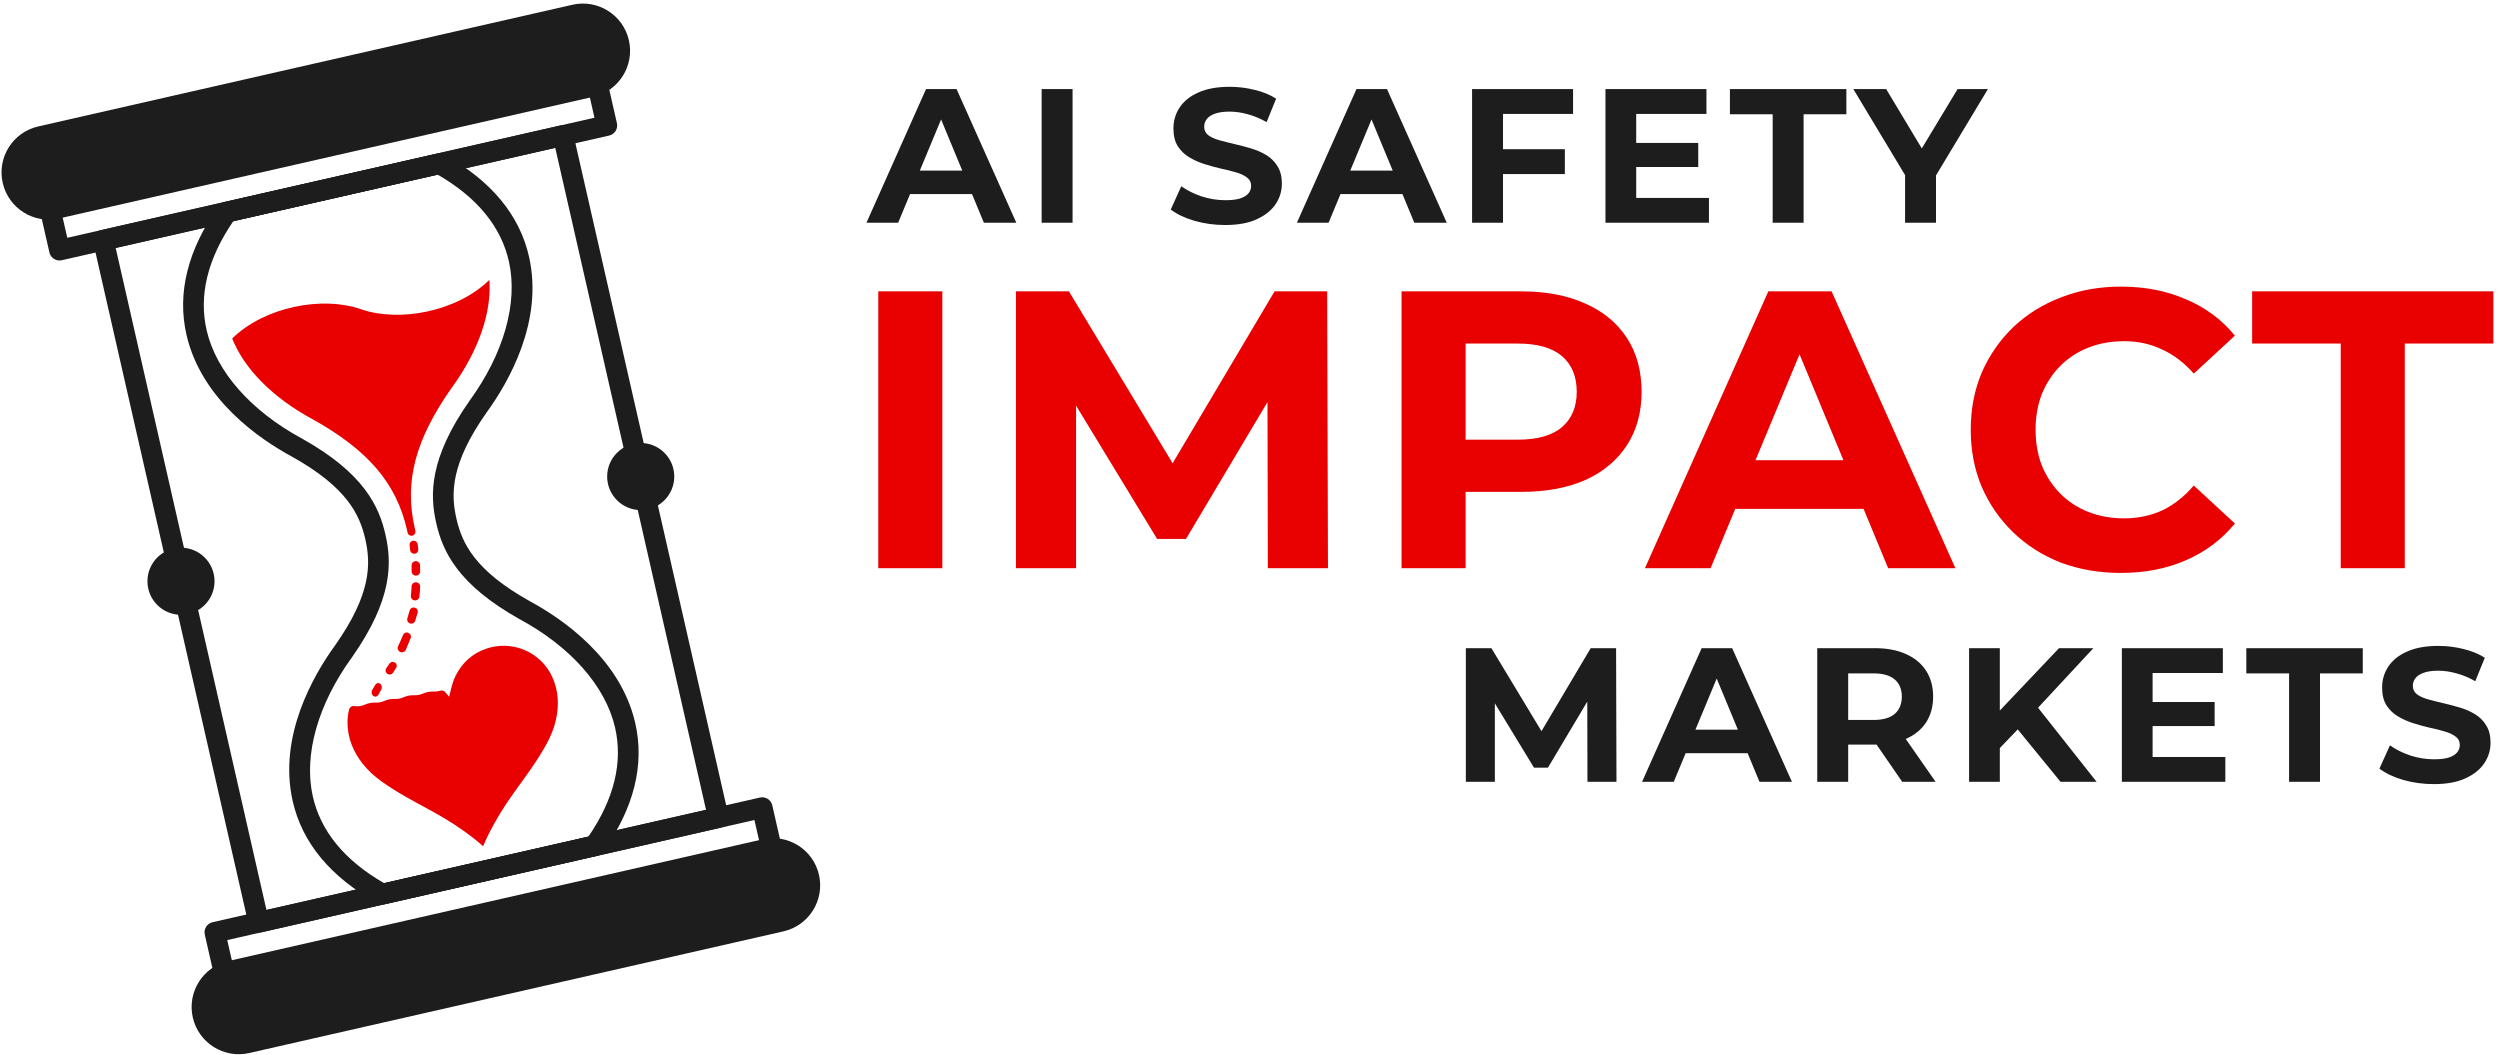
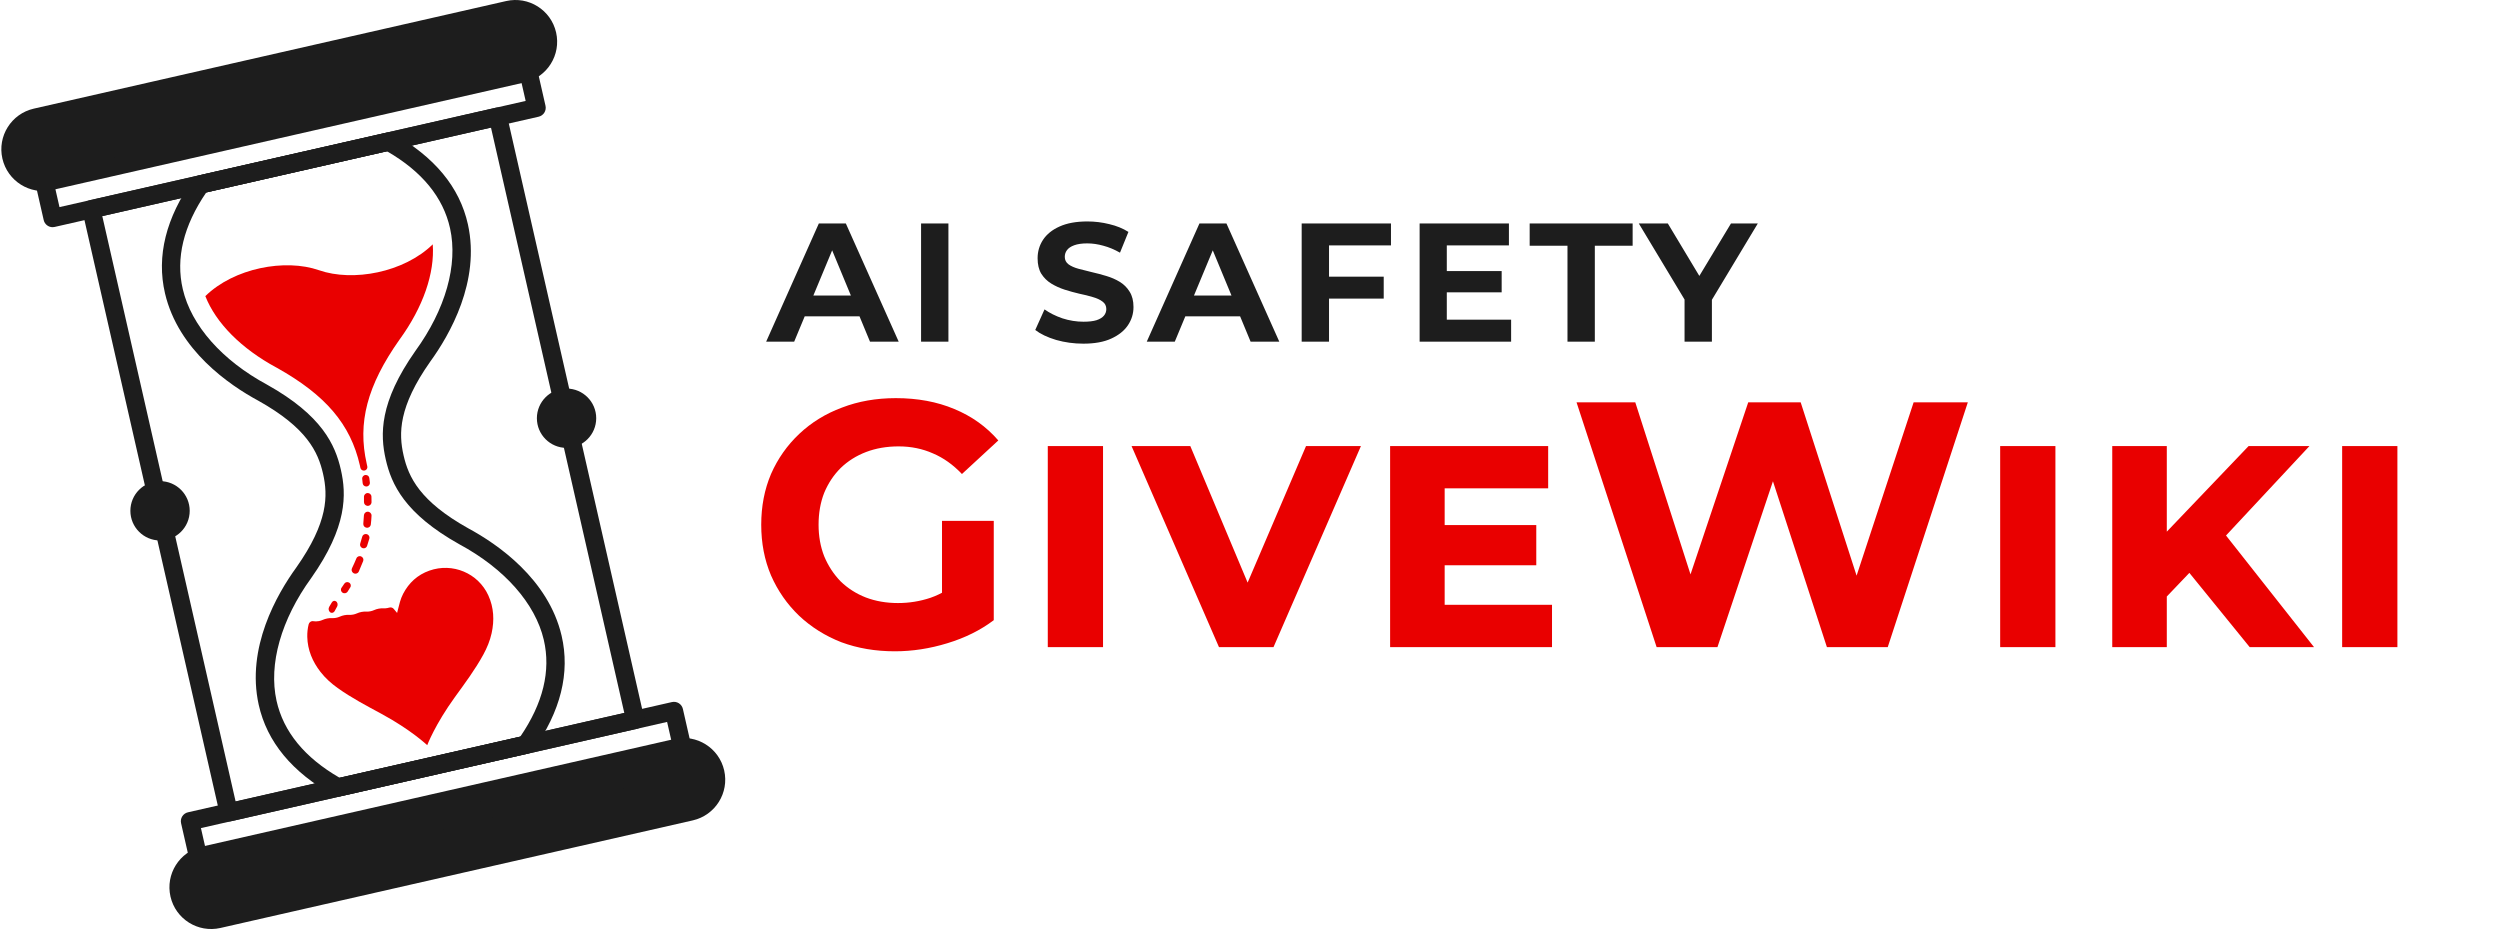
- <svg xmlns="http://www.w3.org/2000/svg" width="550" height="232" viewBox="0 0 550 232" fill="none">
-   <path d="M130.544 21.287L13.02 48.055C7.431 49.328 1.868 45.829 0.595 40.24C-0.678 34.651 2.821 29.088 8.41 27.815L125.934 1.047C131.523 -0.226 137.086 3.273 138.359 8.862C139.633 14.451 136.134 20.014 130.544 21.287Z" fill="#1D1D1D" />
-   <path d="M167.755 184.658L50.23 211.426C44.641 212.699 41.142 218.262 42.415 223.851C43.688 229.44 49.251 232.939 54.84 231.666L172.364 204.898C177.953 203.625 181.452 198.062 180.179 192.473C178.907 186.884 173.344 183.385 167.755 184.658Z" fill="#1D1D1D" />
-   <path d="M13.087 57.309C12.05 57.309 11.112 56.594 10.872 55.54L7.842 42.239C7.708 41.651 7.814 41.034 8.134 40.523C8.455 40.012 8.966 39.65 9.554 39.516L129.97 12.089C130.556 11.957 131.176 12.061 131.686 12.381C132.196 12.702 132.558 13.213 132.692 13.801L135.721 27.102C136 28.326 135.233 29.545 134.009 29.824L13.593 57.251C13.424 57.29 13.254 57.309 13.087 57.309ZM12.781 43.446L14.801 52.313L130.783 25.896L128.763 17.029L12.781 43.446Z" fill="#1D1D1D" />
-   <path d="M50.297 220.68C49.26 220.68 48.322 219.965 48.082 218.911L45.052 205.609C44.918 205.021 45.024 204.404 45.344 203.894C45.665 203.383 46.176 203.021 46.764 202.887L167.18 175.46C167.767 175.328 168.385 175.431 168.896 175.752C169.406 176.073 169.768 176.584 169.902 177.172L172.931 190.473C173.21 191.697 172.443 192.916 171.219 193.195L50.803 220.622C50.634 220.662 50.464 220.68 50.297 220.68ZM49.992 206.817L52.012 215.685L167.994 189.268L165.974 180.401L49.992 206.817Z" fill="#1D1D1D" />
-   <path d="M56.908 205.183C56.483 205.183 56.063 205.064 55.698 204.834C55.188 204.513 54.825 204.002 54.691 203.414L20.51 53.344C20.231 52.12 20.998 50.901 22.222 50.622L123.361 27.586C123.948 27.453 124.566 27.558 125.077 27.878C125.587 28.199 125.949 28.71 126.083 29.298L160.264 179.368C160.543 180.592 159.776 181.811 158.552 182.09L57.413 205.126C57.246 205.164 57.077 205.183 56.908 205.183ZM25.449 54.551L58.62 200.188L155.325 178.162L122.154 32.525L25.449 54.551Z" fill="#1D1D1D" />
-   <path d="M140.957 112.22C145.033 112.22 148.338 108.915 148.338 104.839C148.338 100.763 145.033 97.458 140.957 97.458C136.881 97.458 133.576 100.763 133.576 104.839C133.576 108.915 136.881 112.22 140.957 112.22Z" fill="#1D1D1D" />
-   <path d="M39.818 135.256C43.894 135.256 47.199 131.951 47.199 127.875C47.199 123.799 43.894 120.494 39.818 120.494C35.742 120.494 32.437 123.799 32.437 127.875C32.437 131.951 35.742 135.256 39.818 135.256Z" fill="#1D1D1D" />
-   <path d="M84.146 198.979C83.763 198.979 83.383 198.882 83.044 198.694C72.699 192.959 66.414 185.36 64.362 176.11C61.222 161.952 68.893 148.626 73.745 141.944C81.665 130.683 81.612 124.086 80.371 118.639C79.13 113.192 76.322 107.222 64.276 100.485C57.038 96.579 44.353 87.891 41.053 73.77C38.896 64.543 41.271 54.971 48.112 45.322C48.435 44.865 48.916 44.544 49.462 44.42L96.126 33.792C96.671 33.67 97.244 33.749 97.734 34.021C108.078 39.756 114.364 47.355 116.417 56.606C119.557 70.764 111.886 84.089 107.034 90.772C99.113 102.034 99.167 108.63 100.408 114.077C101.648 119.524 104.457 125.494 116.503 132.231C123.741 136.137 136.425 144.825 139.726 158.946C141.883 168.173 139.508 177.744 132.668 187.394C132.345 187.851 131.863 188.172 131.318 188.296L84.654 198.924C84.484 198.96 84.314 198.979 84.146 198.979ZM51.327 48.657C45.65 56.951 43.682 65.048 45.479 72.734C47.594 81.781 55.243 90.443 66.464 96.499C80.127 104.14 83.4 111.467 84.803 117.628C86.206 123.789 86.429 131.811 77.443 144.587C69.931 154.934 66.788 166.054 68.8 175.125C70.509 182.831 75.789 189.276 84.498 194.294L129.447 184.056C135.124 175.762 137.092 167.665 135.295 159.979C133.18 150.932 125.531 142.27 114.309 136.214C100.646 128.572 97.373 121.246 95.971 115.085C94.567 108.924 94.344 100.904 103.331 88.126C110.843 77.78 113.986 66.66 111.975 57.589C110.265 49.883 104.985 43.437 96.276 38.419L51.327 48.657Z" fill="#1D1D1D" />
-   <path d="M121.504 148.941C118.971 143.374 112.595 140.714 106.83 142.758C103.882 143.803 101.733 145.774 100.289 148.543C99.621 149.822 99.325 151.22 98.97 152.598C98.918 152.797 98.799 153.285 98.799 153.285C98.799 153.285 98.478 152.896 98.346 152.741C98.215 152.585 98.085 152.429 97.955 152.273C97.681 151.943 97.236 151.834 96.825 151.96C96.68 152.004 96.531 152.041 96.377 152.071C96.045 152.134 95.718 152.156 95.406 152.141C94.6 152.103 93.783 152.258 93.048 152.59C92.763 152.719 92.451 152.818 92.119 152.881C91.786 152.945 91.458 152.967 91.145 152.952C90.34 152.913 89.523 153.07 88.788 153.401C88.503 153.53 88.191 153.629 87.859 153.692C87.526 153.756 87.199 153.778 86.886 153.763C86.08 153.724 85.263 153.882 84.527 154.213C84.243 154.341 83.931 154.44 83.6 154.503C83.267 154.567 82.94 154.589 82.627 154.574C81.822 154.535 81.004 154.692 80.269 155.024C79.985 155.152 79.673 155.252 79.342 155.315C78.844 155.41 78.358 155.412 77.915 155.336C77.397 155.247 76.912 155.621 76.787 156.131C76.543 157.125 76.426 158.167 76.451 159.242C76.53 162.501 77.746 165.392 79.74 167.959C80.943 169.507 82.418 170.826 84.013 171.966C87.451 174.422 91.188 176.373 94.888 178.378C102.302 182.394 106.235 186.139 106.292 186.189C106.322 186.118 108.246 181.04 113.189 174.21C115.672 170.781 118.211 167.384 120.25 163.655C121.167 161.979 121.906 160.199 122.315 158.334C123.022 155.116 122.871 151.946 121.504 148.941Z" fill="#E90000" />
-   <path d="M86.814 145.715C86.809 145.712 86.803 145.709 86.798 145.707C86.399 145.508 85.91 145.635 85.668 146.002C85.505 146.249 84.993 146.993 84.993 146.993C84.989 146.999 84.985 147.005 84.98 147.011C84.693 147.419 84.808 147.978 85.233 148.248C85.66 148.518 86.231 148.393 86.497 147.97C86.673 147.69 86.895 147.334 87.16 146.907C87.421 146.487 87.262 145.938 86.814 145.715Z" fill="#E90000" />
-   <path d="M83.594 150.395C83.59 150.391 83.584 150.389 83.58 150.386C83.226 150.159 82.783 150.283 82.556 150.674C82.404 150.937 81.926 151.729 81.926 151.729C81.922 151.735 81.918 151.742 81.914 151.748C81.646 152.182 81.736 152.791 82.113 153.095C82.49 153.4 83.007 153.28 83.257 152.829C83.422 152.53 83.63 152.152 83.878 151.695C84.121 151.248 83.992 150.649 83.594 150.395Z" fill="#E90000" />
-   <path d="M89.924 139.264C89.915 139.259 89.906 139.255 89.897 139.25C89.436 139.015 88.876 139.218 88.678 139.696C88.341 140.511 87.974 141.334 87.573 142.167C87.395 142.536 87.484 142.975 87.783 143.255C87.788 143.26 87.793 143.264 87.798 143.269C88.266 143.706 89.029 143.542 89.283 142.954C89.664 142.073 90.022 141.217 90.356 140.378C90.527 139.952 90.335 139.471 89.924 139.264Z" fill="#E90000" />
-   <path d="M91.143 133.663L91.12 133.66C90.664 133.595 90.233 133.882 90.115 134.327C89.965 134.892 89.802 135.459 89.62 136.03C89.493 136.43 89.661 136.863 90.024 137.074C90.031 137.078 90.037 137.082 90.044 137.085C90.531 137.366 91.157 137.13 91.334 136.596C91.534 135.994 91.719 135.399 91.889 134.807C92.04 134.28 91.686 133.741 91.143 133.663Z" fill="#E90000" />
-   <path d="M107.668 61.576C100.518 68.576 87.824 70.961 79.381 68.019C70.938 65.076 58.237 67.464 51.087 74.463C53.719 81.139 60.003 87.504 68.767 92.231L68.863 92.279C81.023 99.085 87.208 106.343 89.532 116.548C89.58 116.757 89.623 116.965 89.664 117.173C89.746 117.59 90.121 117.883 90.545 117.869C90.551 117.869 90.557 117.869 90.563 117.868C91.101 117.85 91.489 117.35 91.382 116.823C91.338 116.604 91.291 116.383 91.239 116.159C88.915 105.954 91.346 96.734 99.359 85.333L99.425 85.248C105.279 77.191 108.187 68.733 107.668 61.576Z" fill="#E90000" />
-   <path d="M91.456 123.452C90.943 123.468 90.543 123.896 90.555 124.408C90.565 124.832 90.565 125.256 90.556 125.681C90.546 126.179 90.922 126.601 91.418 126.642C91.966 126.687 92.434 126.256 92.438 125.706C92.441 125.256 92.433 124.8 92.415 124.339C92.395 123.831 91.964 123.437 91.456 123.452Z" fill="#E90000" />
-   <path d="M91.127 121.828C91.665 121.828 92.081 121.361 92.023 120.826C91.984 120.459 91.938 120.088 91.886 119.711C91.824 119.267 91.434 118.945 90.986 118.964C90.97 118.965 90.954 118.965 90.939 118.966C90.432 118.987 90.056 119.44 90.118 119.944C90.161 120.297 90.198 120.65 90.229 121.002C90.27 121.469 90.659 121.828 91.127 121.828Z" fill="#E90000" />
-   <path d="M91.491 128.099C90.979 128.098 90.562 128.503 90.542 129.015C90.515 129.696 90.464 130.381 90.391 131.07C90.337 131.574 90.699 132.022 91.204 132.079C91.217 132.08 91.229 132.082 91.242 132.083C91.742 132.142 92.201 131.793 92.26 131.293C92.347 130.557 92.407 129.821 92.438 129.08C92.46 128.545 92.027 128.1 91.491 128.099Z" fill="#E90000" />
-   <path d="M190.622 49L203.726 19.6H210.446L223.592 49H216.452L205.7 23.044H208.388L197.594 49H190.622ZM197.174 42.7L198.98 37.534H214.1L215.948 42.7H197.174ZM229.162 49V19.6H235.966V49H229.162ZM269.538 49.504C267.186 49.504 264.932 49.196 262.776 48.58C260.62 47.936 258.884 47.11 257.568 46.102L259.878 40.978C261.138 41.874 262.622 42.616 264.33 43.204C266.066 43.764 267.816 44.044 269.58 44.044C270.924 44.044 272.002 43.918 272.814 43.666C273.654 43.386 274.27 43.008 274.662 42.532C275.054 42.056 275.25 41.51 275.25 40.894C275.25 40.11 274.942 39.494 274.326 39.046C273.71 38.57 272.898 38.192 271.89 37.912C270.882 37.604 269.762 37.324 268.53 37.072C267.326 36.792 266.108 36.456 264.876 36.064C263.672 35.672 262.566 35.168 261.558 34.552C260.55 33.936 259.724 33.124 259.08 32.116C258.464 31.108 258.156 29.82 258.156 28.252C258.156 26.572 258.604 25.046 259.5 23.674C260.424 22.274 261.796 21.168 263.616 20.356C265.464 19.516 267.774 19.096 270.546 19.096C272.394 19.096 274.214 19.32 276.006 19.768C277.798 20.188 279.38 20.832 280.752 21.7L278.652 26.866C277.28 26.082 275.908 25.508 274.536 25.144C273.164 24.752 271.82 24.556 270.504 24.556C269.188 24.556 268.11 24.71 267.27 25.018C266.43 25.326 265.828 25.732 265.464 26.236C265.1 26.712 264.918 27.272 264.918 27.916C264.918 28.672 265.226 29.288 265.842 29.764C266.458 30.212 267.27 30.576 268.278 30.856C269.286 31.136 270.392 31.416 271.596 31.696C272.828 31.976 274.046 32.298 275.25 32.662C276.482 33.026 277.602 33.516 278.61 34.132C279.618 34.748 280.43 35.56 281.046 36.568C281.69 37.576 282.012 38.85 282.012 40.39C282.012 42.042 281.55 43.554 280.626 44.926C279.702 46.298 278.316 47.404 276.468 48.244C274.648 49.084 272.338 49.504 269.538 49.504ZM285.317 49L298.421 19.6H305.141L318.287 49H311.147L300.395 23.044H303.083L292.289 49H285.317ZM291.869 42.7L293.675 37.534H308.795L310.643 42.7H291.869ZM330.157 32.83H344.269V38.29H330.157V32.83ZM330.661 49H323.857V19.6H346.075V25.06H330.661V49ZM359.46 31.444H373.614V36.736H359.46V31.444ZM359.964 43.54H375.966V49H353.202V19.6H375.42V25.06H359.964V43.54ZM389.989 49V25.144H380.581V19.6H406.201V25.144H396.793V49H389.989ZM419.116 49V36.988L420.67 41.104L407.734 19.6H414.958L424.87 36.106H420.712L430.666 19.6H437.344L424.408 41.104L425.92 36.988V49H419.116Z" fill="#1D1D1D" />
-   <path d="M322.486 172V142.6H328.114L340.63 163.348H337.648L349.954 142.6H355.54L355.624 172H349.24L349.198 152.386H350.374L340.546 168.892H337.48L327.442 152.386H328.87V172H322.486ZM361.255 172L374.359 142.6H381.079L394.225 172H387.085L376.333 146.044H379.021L368.227 172H361.255ZM367.807 165.7L369.613 160.534H384.733L386.581 165.7H367.807ZM399.796 172V142.6H412.522C415.154 142.6 417.422 143.034 419.326 143.902C421.23 144.742 422.7 145.96 423.736 147.556C424.772 149.152 425.29 151.056 425.29 153.268C425.29 155.452 424.772 157.342 423.736 158.938C422.7 160.506 421.23 161.71 419.326 162.55C417.422 163.39 415.154 163.81 412.522 163.81H403.576L406.6 160.828V172H399.796ZM418.486 172L411.136 161.332H418.402L425.836 172H418.486ZM406.6 161.584L403.576 158.392H412.144C414.244 158.392 415.812 157.944 416.848 157.048C417.884 156.124 418.402 154.864 418.402 153.268C418.402 151.644 417.884 150.384 416.848 149.488C415.812 148.592 414.244 148.144 412.144 148.144H403.576L406.6 144.91V161.584ZM439.29 165.28L438.912 157.426L452.982 142.6H460.542L447.858 156.25L444.078 160.282L439.29 165.28ZM433.2 172V142.6H439.962V172H433.2ZM453.318 172L442.86 159.19L447.312 154.36L461.256 172H453.318ZM473.068 154.444H487.222V159.736H473.068V154.444ZM473.572 166.54H489.574V172H466.81V142.6H489.028V148.06H473.572V166.54ZM503.598 172V148.144H494.19V142.6H519.81V148.144H510.402V172H503.598ZM535.446 172.504C533.094 172.504 530.84 172.196 528.684 171.58C526.528 170.936 524.792 170.11 523.476 169.102L525.786 163.978C527.046 164.874 528.53 165.616 530.238 166.204C531.974 166.764 533.724 167.044 535.488 167.044C536.832 167.044 537.91 166.918 538.722 166.666C539.562 166.386 540.178 166.008 540.57 165.532C540.962 165.056 541.158 164.51 541.158 163.894C541.158 163.11 540.85 162.494 540.234 162.046C539.618 161.57 538.806 161.192 537.798 160.912C536.79 160.604 535.67 160.324 534.438 160.072C533.234 159.792 532.016 159.456 530.784 159.064C529.58 158.672 528.474 158.168 527.466 157.552C526.458 156.936 525.632 156.124 524.988 155.116C524.372 154.108 524.064 152.82 524.064 151.252C524.064 149.572 524.512 148.046 525.408 146.674C526.332 145.274 527.704 144.168 529.524 143.356C531.372 142.516 533.682 142.096 536.454 142.096C538.302 142.096 540.122 142.32 541.914 142.768C543.706 143.188 545.288 143.832 546.66 144.7L544.56 149.866C543.188 149.082 541.816 148.508 540.444 148.144C539.072 147.752 537.728 147.556 536.412 147.556C535.096 147.556 534.018 147.71 533.178 148.018C532.338 148.326 531.736 148.732 531.372 149.236C531.008 149.712 530.826 150.272 530.826 150.916C530.826 151.672 531.134 152.288 531.75 152.764C532.366 153.212 533.178 153.576 534.186 153.856C535.194 154.136 536.3 154.416 537.504 154.696C538.736 154.976 539.954 155.298 541.158 155.662C542.39 156.026 543.51 156.516 544.518 157.132C545.526 157.748 546.338 158.56 546.954 159.568C547.598 160.576 547.92 161.85 547.92 163.39C547.92 165.042 547.458 166.554 546.534 167.926C545.61 169.298 544.224 170.404 542.376 171.244C540.556 172.084 538.246 172.504 535.446 172.504Z" fill="#1D1D1D" />
-   <path d="M193.221 125V64.1H207.315V125H193.221ZM223.508 125V64.1H235.166L261.092 107.078H254.915L280.406 64.1H291.977L292.151 125H278.927L278.84 84.371H281.276L260.918 118.562H254.567L233.774 84.371H236.732V125H223.508ZM308.34 125V64.1H334.701C340.153 64.1 344.851 64.999 348.795 66.797C352.739 68.537 355.784 71.06 357.93 74.366C360.076 77.672 361.149 81.616 361.149 86.198C361.149 90.722 360.076 94.637 357.93 97.943C355.784 101.249 352.739 103.801 348.795 105.599C344.851 107.339 340.153 108.209 334.701 108.209H316.17L322.434 101.858V125H308.34ZM322.434 103.424L316.17 96.725H333.918C338.268 96.725 341.516 95.797 343.662 93.941C345.808 92.085 346.881 89.504 346.881 86.198C346.881 82.834 345.808 80.224 343.662 78.368C341.516 76.512 338.268 75.584 333.918 75.584H316.17L322.434 68.885V103.424ZM361.888 125L389.032 64.1H402.952L430.183 125H415.393L393.121 71.234H398.689L376.33 125H361.888ZM375.46 111.95L379.201 101.249H410.521L414.349 111.95H375.46ZM466.537 126.044C461.839 126.044 457.46 125.29 453.4 123.782C449.398 122.216 445.918 120.012 442.96 117.17C440.002 114.328 437.682 110.993 436 107.165C434.376 103.337 433.564 99.132 433.564 94.55C433.564 89.968 434.376 85.763 436 81.935C437.682 78.107 440.002 74.772 442.96 71.93C445.976 69.088 449.485 66.913 453.487 65.405C457.489 63.839 461.868 63.056 466.624 63.056C471.902 63.056 476.658 63.984 480.892 65.84C485.184 67.638 488.78 70.306 491.68 73.844L482.632 82.196C480.544 79.818 478.224 78.049 475.672 76.889C473.12 75.671 470.336 75.062 467.32 75.062C464.478 75.062 461.868 75.526 459.49 76.454C457.112 77.382 455.053 78.716 453.313 80.456C451.573 82.196 450.21 84.255 449.224 86.633C448.296 89.011 447.832 91.65 447.832 94.55C447.832 97.45 448.296 100.089 449.224 102.467C450.21 104.845 451.573 106.904 453.313 108.644C455.053 110.384 457.112 111.718 459.49 112.646C461.868 113.574 464.478 114.038 467.32 114.038C470.336 114.038 473.12 113.458 475.672 112.298C478.224 111.08 480.544 109.253 482.632 106.817L491.68 115.169C488.78 118.707 485.184 121.404 480.892 123.26C476.658 125.116 471.873 126.044 466.537 126.044ZM514.958 125V75.584H495.47V64.1H548.54V75.584H529.052V125H514.958Z" fill="#E90000" />
+ <svg xmlns="http://www.w3.org/2000/svg" width="622" height="232" viewBox="0 0 622 232" fill="none">
+   <path d="M130.544 20.501L13.02 47.269C7.431 48.542 1.868 45.043 0.595 39.454C-0.678 33.865 2.821 28.302 8.41 27.029L125.934 0.261C131.523 -1.012 137.086 2.487 138.359 8.076C139.633 13.665 136.134 19.228 130.544 20.501Z" fill="#1D1D1D" />
+   <path d="M167.755 183.872L50.23 210.64C44.641 211.913 41.142 217.476 42.415 223.065C43.688 228.654 49.251 232.153 54.84 230.88L172.364 204.112C177.953 202.839 181.452 197.276 180.179 191.687C178.907 186.098 173.344 182.599 167.755 183.872Z" fill="#1D1D1D" />
+   <path d="M13.087 56.523C12.05 56.523 11.112 55.809 10.872 54.755L7.842 41.453C7.708 40.865 7.814 40.248 8.134 39.737C8.455 39.227 8.966 38.864 9.554 38.73L129.97 11.303C130.556 11.171 131.176 11.275 131.686 11.595C132.196 11.916 132.558 12.427 132.692 13.015L135.721 26.316C136 27.54 135.233 28.759 134.009 29.038L13.593 56.465C13.424 56.505 13.254 56.523 13.087 56.523ZM12.781 42.66L14.801 51.527L130.783 25.11L128.763 16.243L12.781 42.66Z" fill="#1D1D1D" />
+   <path d="M50.297 219.894C49.26 219.894 48.322 219.179 48.082 218.125L45.052 204.823C44.918 204.235 45.024 203.618 45.344 203.108C45.665 202.597 46.176 202.235 46.764 202.101L167.18 174.674C167.767 174.542 168.385 174.645 168.896 174.966C169.406 175.287 169.768 175.798 169.902 176.386L172.931 189.687C173.21 190.911 172.443 192.13 171.219 192.409L50.803 219.836C50.634 219.876 50.464 219.894 50.297 219.894ZM49.992 206.031L52.012 214.899L167.994 188.482L165.974 179.615L49.992 206.031Z" fill="#1D1D1D" />
+   <path d="M56.908 204.397C56.483 204.397 56.063 204.278 55.698 204.048C55.188 203.727 54.825 203.216 54.691 202.628L20.51 52.559C20.231 51.334 20.998 50.115 22.222 49.837L123.361 26.8C123.948 26.668 124.566 26.773 125.077 27.093C125.587 27.413 125.949 27.924 126.083 28.512L160.264 178.582C160.543 179.806 159.776 181.025 158.552 181.304L57.413 204.34C57.246 204.378 57.077 204.397 56.908 204.397ZM25.449 53.766L58.62 199.402L155.325 177.376L122.154 31.739L25.449 53.766Z" fill="#1D1D1D" />
+   <path d="M140.957 111.434C145.033 111.434 148.338 108.13 148.338 104.053C148.338 99.977 145.033 96.672 140.957 96.672C136.881 96.672 133.576 99.977 133.576 104.053C133.576 108.13 136.881 111.434 140.957 111.434Z" fill="#1D1D1D" />
+   <path d="M39.818 134.47C43.894 134.47 47.199 131.166 47.199 127.089C47.199 123.013 43.894 119.708 39.818 119.708C35.742 119.708 32.437 123.013 32.437 127.089C32.437 131.166 35.742 134.47 39.818 134.47Z" fill="#1D1D1D" />
+   <path d="M84.146 198.193C83.763 198.193 83.383 198.096 83.044 197.908C72.699 192.173 66.414 184.574 64.362 175.324C61.222 161.166 68.893 147.84 73.745 141.158C81.665 129.897 81.612 123.3 80.371 117.853C79.13 112.406 76.322 106.436 64.276 99.699C57.038 95.793 44.353 87.105 41.053 72.984C38.896 63.757 41.271 54.185 48.112 44.536C48.435 44.079 48.916 43.758 49.462 43.635L96.126 33.006C96.671 32.884 97.244 32.963 97.734 33.235C108.078 38.97 114.364 46.569 116.417 55.82C119.557 69.978 111.886 83.303 107.034 89.987C99.113 101.248 99.167 107.844 100.408 113.291C101.648 118.738 104.457 124.708 116.503 131.445C123.741 135.351 136.425 144.039 139.726 158.16C141.883 167.387 139.508 176.958 132.668 186.608C132.345 187.065 131.863 187.386 131.318 187.51L84.654 198.138C84.484 198.174 84.314 198.193 84.146 198.193ZM51.327 47.871C45.65 56.166 43.682 64.263 45.479 71.948C47.594 80.996 55.243 89.657 66.464 95.713C80.127 103.354 83.4 110.681 84.803 116.842C86.206 123.003 86.429 131.025 77.443 143.801C69.931 154.148 66.788 165.268 68.8 174.339C70.509 182.045 75.789 188.49 84.498 193.508L129.447 183.27C135.124 174.976 137.092 166.879 135.295 159.193C133.18 150.146 125.531 141.484 114.309 135.428C100.646 127.786 97.373 120.46 95.971 114.299C94.567 108.138 94.344 100.118 103.331 87.341C110.843 76.995 113.986 65.874 111.975 56.803C110.265 49.097 104.985 42.651 96.276 37.633L51.327 47.871Z" fill="#1D1D1D" />
+   <path d="M121.504 148.155C118.971 142.588 112.595 139.928 106.83 141.972C103.882 143.017 101.733 144.988 100.289 147.757C99.621 149.036 99.325 150.434 98.97 151.812C98.918 152.011 98.799 152.499 98.799 152.499C98.799 152.499 98.478 152.11 98.346 151.955C98.215 151.799 98.085 151.643 97.955 151.487C97.681 151.157 97.236 151.048 96.825 151.174C96.68 151.218 96.531 151.255 96.377 151.285C96.045 151.348 95.718 151.37 95.406 151.355C94.6 151.317 93.783 151.472 93.048 151.804C92.763 151.933 92.451 152.032 92.119 152.095C91.786 152.159 91.458 152.181 91.145 152.166C90.34 152.127 89.523 152.284 88.788 152.615C88.503 152.744 88.191 152.843 87.859 152.906C87.526 152.97 87.199 152.992 86.886 152.977C86.08 152.938 85.263 153.096 84.527 153.427C84.243 153.555 83.931 153.654 83.6 153.717C83.267 153.781 82.94 153.803 82.627 153.788C81.822 153.749 81.004 153.906 80.269 154.238C79.985 154.366 79.673 154.466 79.342 154.529C78.844 154.624 78.358 154.626 77.915 154.55C77.397 154.461 76.912 154.835 76.787 155.345C76.543 156.339 76.426 157.381 76.451 158.456C76.53 161.715 77.746 164.606 79.74 167.173C80.943 168.721 82.418 170.04 84.013 171.18C87.451 173.636 91.188 175.587 94.888 177.592C102.302 181.608 106.235 185.353 106.292 185.403C106.322 185.332 108.246 180.254 113.189 173.424C115.672 169.995 118.211 166.598 120.25 162.869C121.167 161.193 121.906 159.413 122.315 157.548C123.022 154.33 122.871 151.16 121.504 148.155Z" fill="#E90000" />
+   <path d="M86.814 144.929C86.809 144.926 86.803 144.923 86.798 144.921C86.399 144.722 85.91 144.849 85.668 145.216C85.505 145.463 84.993 146.207 84.993 146.207C84.989 146.213 84.985 146.219 84.98 146.225C84.693 146.633 84.808 147.192 85.233 147.462C85.66 147.732 86.231 147.607 86.497 147.184C86.673 146.904 86.895 146.548 87.16 146.121C87.421 145.701 87.262 145.152 86.814 144.929Z" fill="#E90000" />
+   <path d="M83.594 149.609C83.59 149.605 83.584 149.603 83.58 149.6C83.226 149.373 82.783 149.497 82.556 149.888C82.404 150.151 81.926 150.943 81.926 150.943C81.922 150.949 81.918 150.956 81.914 150.962C81.646 151.396 81.736 152.005 82.113 152.309C82.49 152.614 83.007 152.494 83.257 152.043C83.422 151.744 83.63 151.366 83.878 150.909C84.121 150.462 83.992 149.863 83.594 149.609Z" fill="#E90000" />
+   <path d="M89.924 138.478C89.915 138.473 89.906 138.469 89.897 138.464C89.436 138.229 88.876 138.432 88.678 138.91C88.341 139.725 87.974 140.548 87.573 141.381C87.395 141.75 87.484 142.189 87.783 142.469C87.788 142.474 87.793 142.478 87.798 142.483C88.266 142.92 89.029 142.756 89.283 142.168C89.664 141.287 90.022 140.431 90.356 139.592C90.527 139.166 90.335 138.685 89.924 138.478Z" fill="#E90000" />
+   <path d="M91.143 132.877L91.12 132.874C90.664 132.809 90.233 133.096 90.115 133.541C89.965 134.106 89.802 134.673 89.62 135.244C89.493 135.644 89.661 136.077 90.024 136.288C90.031 136.292 90.037 136.296 90.044 136.299C90.531 136.58 91.157 136.344 91.334 135.81C91.534 135.208 91.719 134.613 91.889 134.021C92.04 133.494 91.686 132.955 91.143 132.877Z" fill="#E90000" />
+   <path d="M107.668 60.79C100.518 67.79 87.824 70.175 79.381 67.234C70.938 64.29 58.237 66.678 51.087 73.677C53.719 80.353 60.003 86.718 68.767 91.445L68.863 91.493C81.023 98.299 87.208 105.557 89.532 115.762C89.58 115.971 89.623 116.179 89.664 116.387C89.746 116.804 90.121 117.097 90.545 117.083C90.551 117.083 90.557 117.083 90.563 117.082C91.101 117.064 91.489 116.564 91.382 116.037C91.338 115.818 91.291 115.597 91.239 115.373C88.915 105.168 91.346 95.948 99.359 84.547L99.425 84.462C105.279 76.405 108.187 67.947 107.668 60.79Z" fill="#E90000" />
+   <path d="M91.456 122.666C90.943 122.682 90.543 123.11 90.555 123.622C90.565 124.046 90.565 124.47 90.556 124.895C90.546 125.393 90.922 125.815 91.418 125.856C91.966 125.901 92.434 125.47 92.438 124.92C92.441 124.47 92.433 124.014 92.415 123.553C92.395 123.045 91.964 122.651 91.456 122.666Z" fill="#E90000" />
+   <path d="M91.127 121.042C91.665 121.042 92.081 120.575 92.023 120.04C91.984 119.673 91.938 119.302 91.886 118.925C91.824 118.481 91.434 118.159 90.986 118.178C90.97 118.179 90.954 118.179 90.939 118.18C90.432 118.201 90.056 118.654 90.118 119.158C90.161 119.511 90.198 119.864 90.229 120.216C90.27 120.683 90.659 121.042 91.127 121.042Z" fill="#E90000" />
+   <path d="M91.491 127.313C90.979 127.312 90.562 127.717 90.542 128.229C90.515 128.91 90.464 129.595 90.391 130.284C90.337 130.788 90.699 131.236 91.204 131.293C91.217 131.294 91.229 131.296 91.242 131.297C91.742 131.356 92.201 131.007 92.26 130.507C92.347 129.771 92.407 129.035 92.438 128.294C92.46 127.759 92.027 127.314 91.491 127.313Z" fill="#E90000" />
+   <path d="M190.622 85L203.726 55.6H210.446L223.592 85H216.452L205.7 59.044H208.388L197.594 85H190.622ZM197.174 78.7L198.98 73.534H214.1L215.948 78.7H197.174ZM229.162 85V55.6H235.966V85H229.162ZM269.538 85.504C267.186 85.504 264.932 85.196 262.776 84.58C260.62 83.936 258.884 83.11 257.568 82.102L259.878 76.978C261.138 77.874 262.622 78.616 264.33 79.204C266.066 79.764 267.816 80.044 269.58 80.044C270.924 80.044 272.002 79.918 272.814 79.666C273.654 79.386 274.27 79.008 274.662 78.532C275.054 78.056 275.25 77.51 275.25 76.894C275.25 76.11 274.942 75.494 274.326 75.046C273.71 74.57 272.898 74.192 271.89 73.912C270.882 73.604 269.762 73.324 268.53 73.072C267.326 72.792 266.108 72.456 264.876 72.064C263.672 71.672 262.566 71.168 261.558 70.552C260.55 69.936 259.724 69.124 259.08 68.116C258.464 67.108 258.156 65.82 258.156 64.252C258.156 62.572 258.604 61.046 259.5 59.674C260.424 58.274 261.796 57.168 263.616 56.356C265.464 55.516 267.774 55.096 270.546 55.096C272.394 55.096 274.214 55.32 276.006 55.768C277.798 56.188 279.38 56.832 280.752 57.7L278.652 62.866C277.28 62.082 275.908 61.508 274.536 61.144C273.164 60.752 271.82 60.556 270.504 60.556C269.188 60.556 268.11 60.71 267.27 61.018C266.43 61.326 265.828 61.732 265.464 62.236C265.1 62.712 264.918 63.272 264.918 63.916C264.918 64.672 265.226 65.288 265.842 65.764C266.458 66.212 267.27 66.576 268.278 66.856C269.286 67.136 270.392 67.416 271.596 67.696C272.828 67.976 274.046 68.298 275.25 68.662C276.482 69.026 277.602 69.516 278.61 70.132C279.618 70.748 280.43 71.56 281.046 72.568C281.69 73.576 282.012 74.85 282.012 76.39C282.012 78.042 281.55 79.554 280.626 80.926C279.702 82.298 278.316 83.404 276.468 84.244C274.648 85.084 272.338 85.504 269.538 85.504ZM285.317 85L298.421 55.6H305.141L318.287 85H311.147L300.395 59.044H303.083L292.289 85H285.317ZM291.869 78.7L293.675 73.534H308.795L310.643 78.7H291.869ZM330.157 68.83H344.269V74.29H330.157V68.83ZM330.661 85H323.857V55.6H346.075V61.06H330.661V85ZM359.46 67.444H373.614V72.736H359.46V67.444ZM359.964 79.54H375.966V85H353.202V55.6H375.42V61.06H359.964V79.54ZM389.989 85V61.144H380.581V55.6H406.201V61.144H396.793V85H389.989ZM419.116 85V72.988L420.67 77.104L407.734 55.6H414.958L424.87 72.106H420.712L430.666 55.6H437.344L424.408 77.104L425.92 72.988V85H419.116Z" fill="#1D1D1D" />
+   <path d="M222.627 162.044C217.813 162.044 213.376 161.29 209.316 159.782C205.314 158.216 201.805 156.012 198.789 153.17C195.831 150.328 193.511 146.993 191.829 143.165C190.205 139.337 189.393 135.132 189.393 130.55C189.393 125.968 190.205 121.763 191.829 117.935C193.511 114.107 195.86 110.772 198.876 107.93C201.892 105.088 205.43 102.913 209.49 101.405C213.55 99.839 218.016 99.056 222.888 99.056C228.282 99.056 233.125 99.955 237.417 101.753C241.767 103.551 245.421 106.161 248.379 109.583L239.331 117.935C237.127 115.615 234.72 113.904 232.11 112.802C229.5 111.642 226.658 111.062 223.584 111.062C220.626 111.062 217.929 111.526 215.493 112.454C213.057 113.382 210.94 114.716 209.142 116.456C207.402 118.196 206.039 120.255 205.053 122.633C204.125 125.011 203.661 127.65 203.661 130.55C203.661 133.392 204.125 136.002 205.053 138.38C206.039 140.758 207.402 142.846 209.142 144.644C210.94 146.384 213.028 147.718 215.406 148.646C217.842 149.574 220.51 150.038 223.41 150.038C226.194 150.038 228.891 149.603 231.501 148.733C234.169 147.805 236.75 146.268 239.244 144.122L247.248 154.301C243.942 156.795 240.085 158.709 235.677 160.043C231.327 161.377 226.977 162.044 222.627 162.044ZM234.372 152.474V129.593H247.248V154.301L234.372 152.474ZM260.688 161V110.975H274.434V161H260.688ZM303.279 161L281.529 110.975H296.145L314.589 154.91H306.15L324.942 110.975H338.601L316.851 161H303.279ZM358.04 130.637H382.226V140.642H358.04V130.637ZM359.432 150.473H386.141V161H345.86V110.975H385.184V121.502H359.432V150.473ZM412.165 161L392.242 100.1H406.858L424.171 154.04H416.863L434.959 100.1H448.009L465.409 154.04H458.362L476.11 100.1H489.595L469.672 161H454.534L439.135 113.672H443.137L427.303 161H412.165ZM497.641 161V110.975H511.387V161H497.641ZM537.795 149.777L537.012 134.465L559.458 110.975H574.596L552.846 134.291L545.19 142.034L537.795 149.777ZM525.528 161V110.975H539.1V161H525.528ZM559.719 161L542.754 140.12L551.715 130.55L575.727 161H559.719ZM582.727 161V110.975H596.473V161H582.727Z" fill="#E90000" />
</svg>
